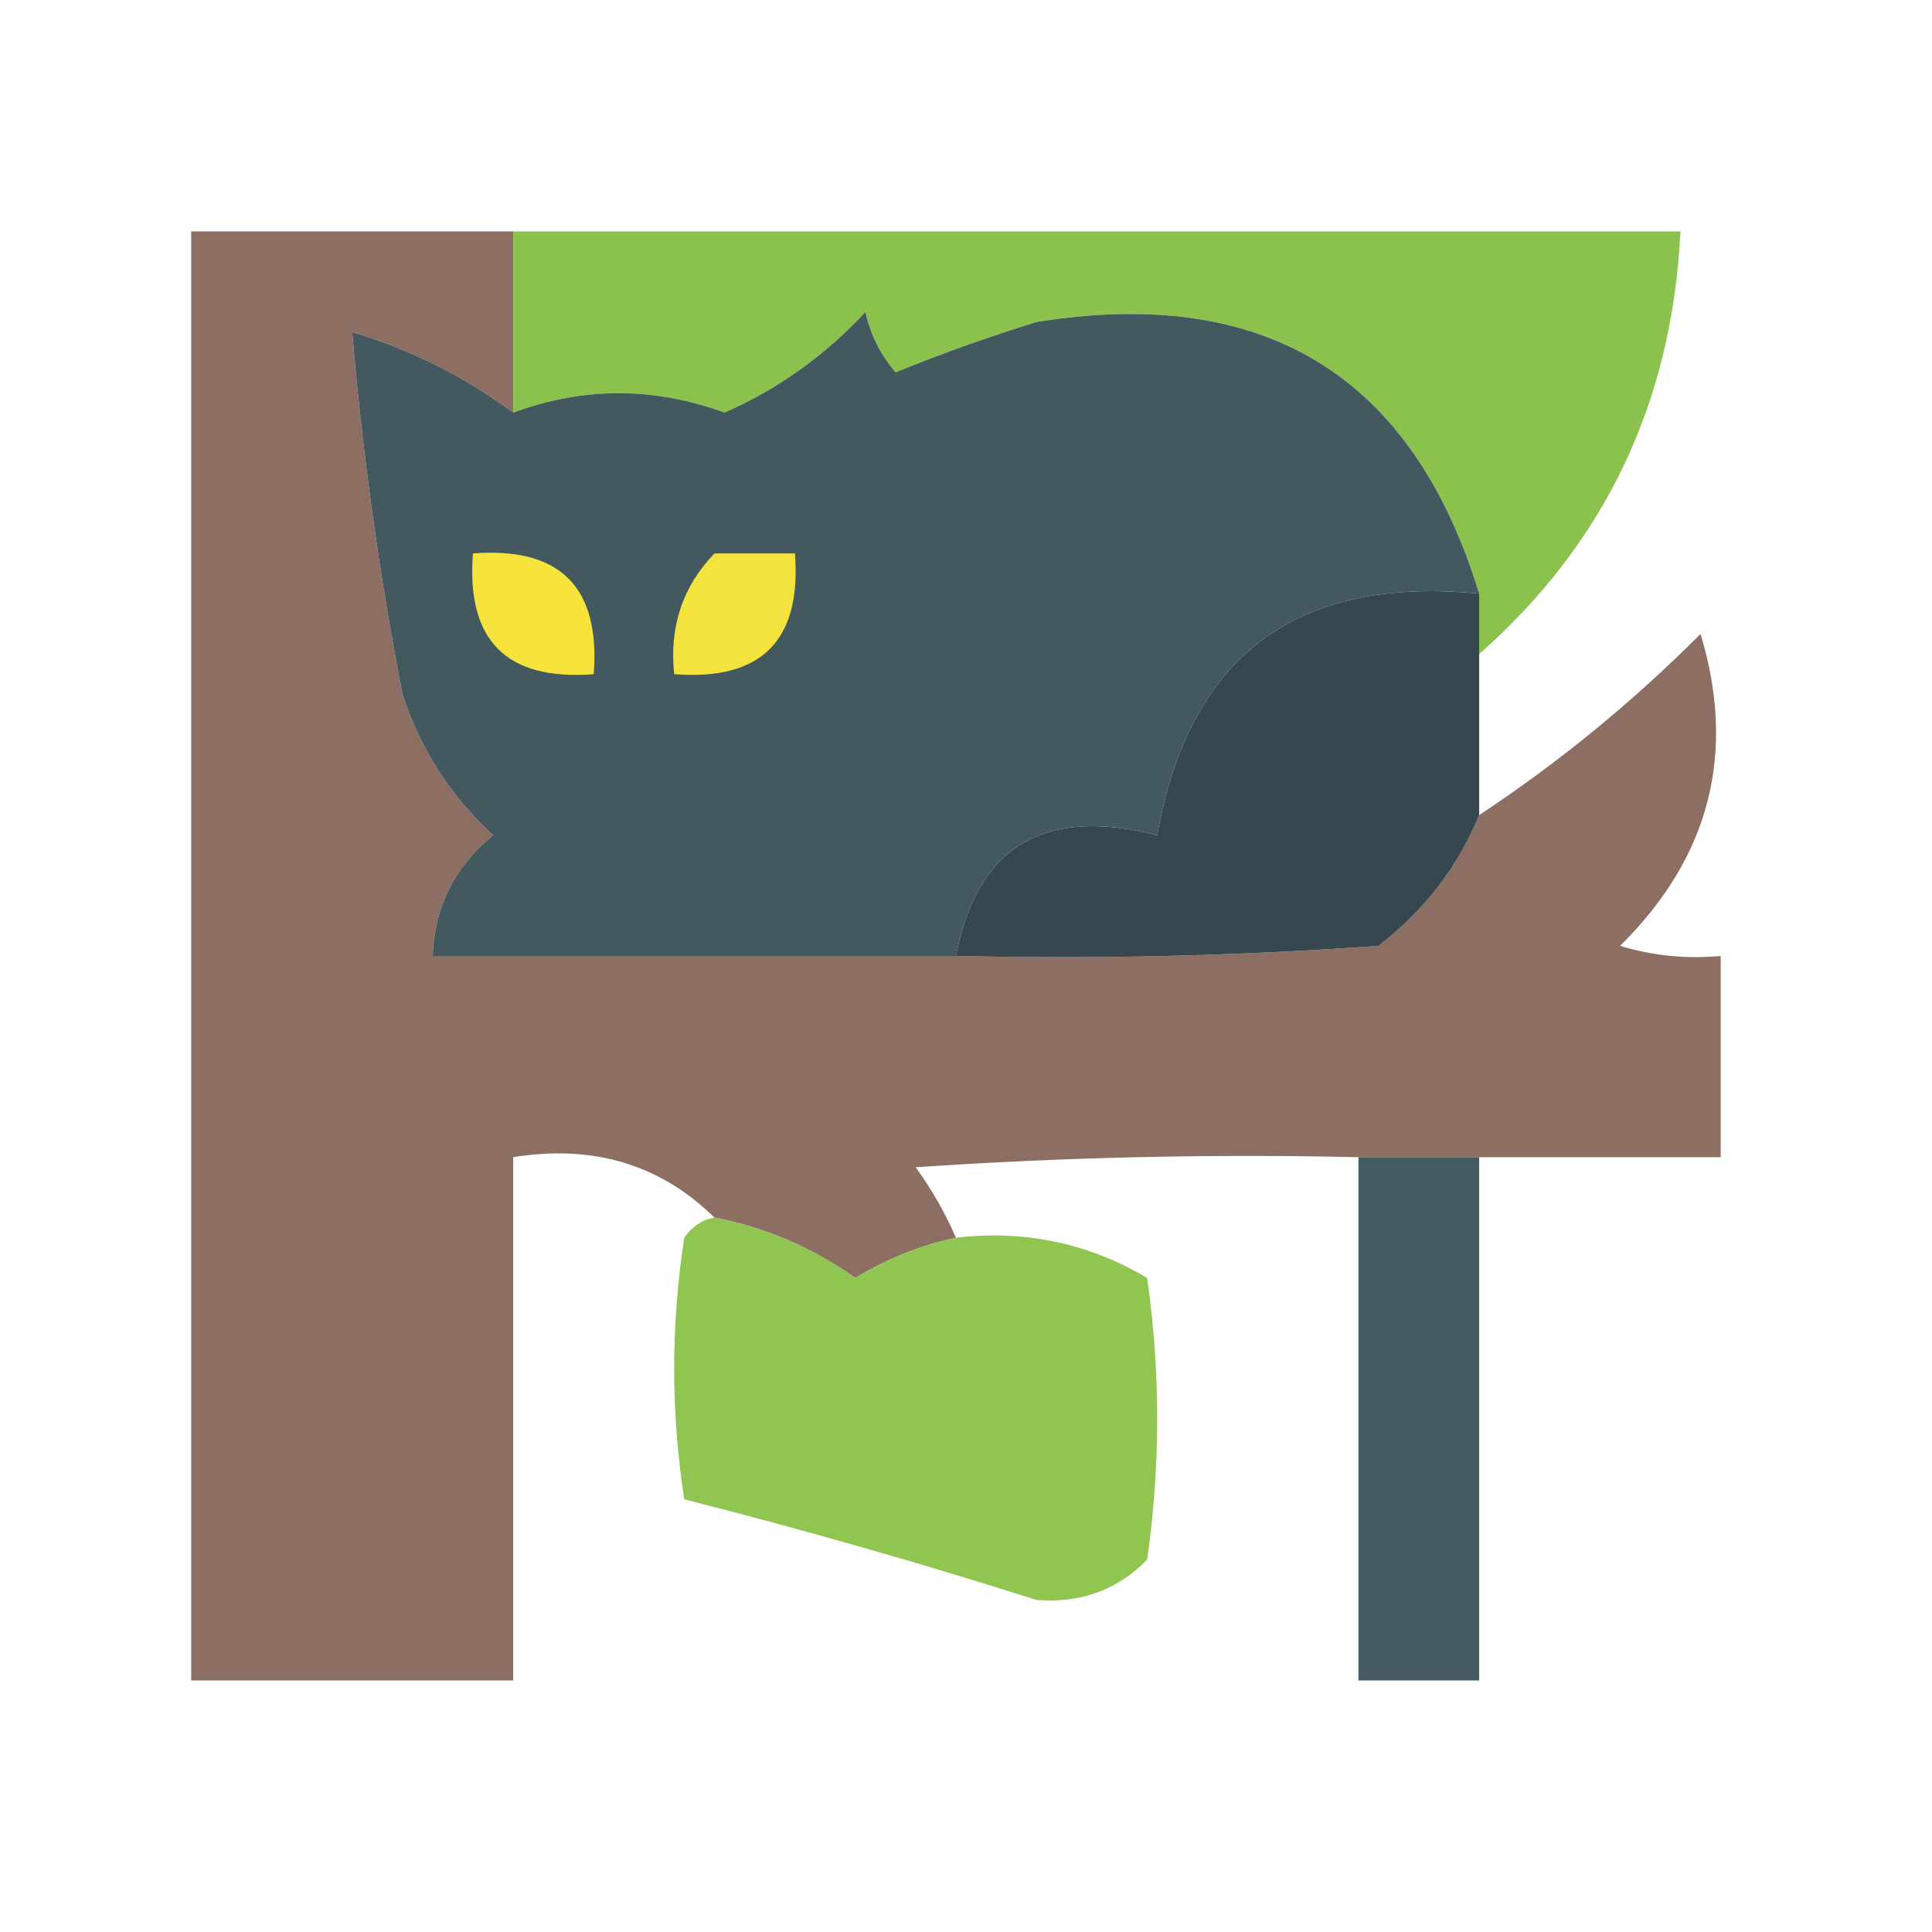
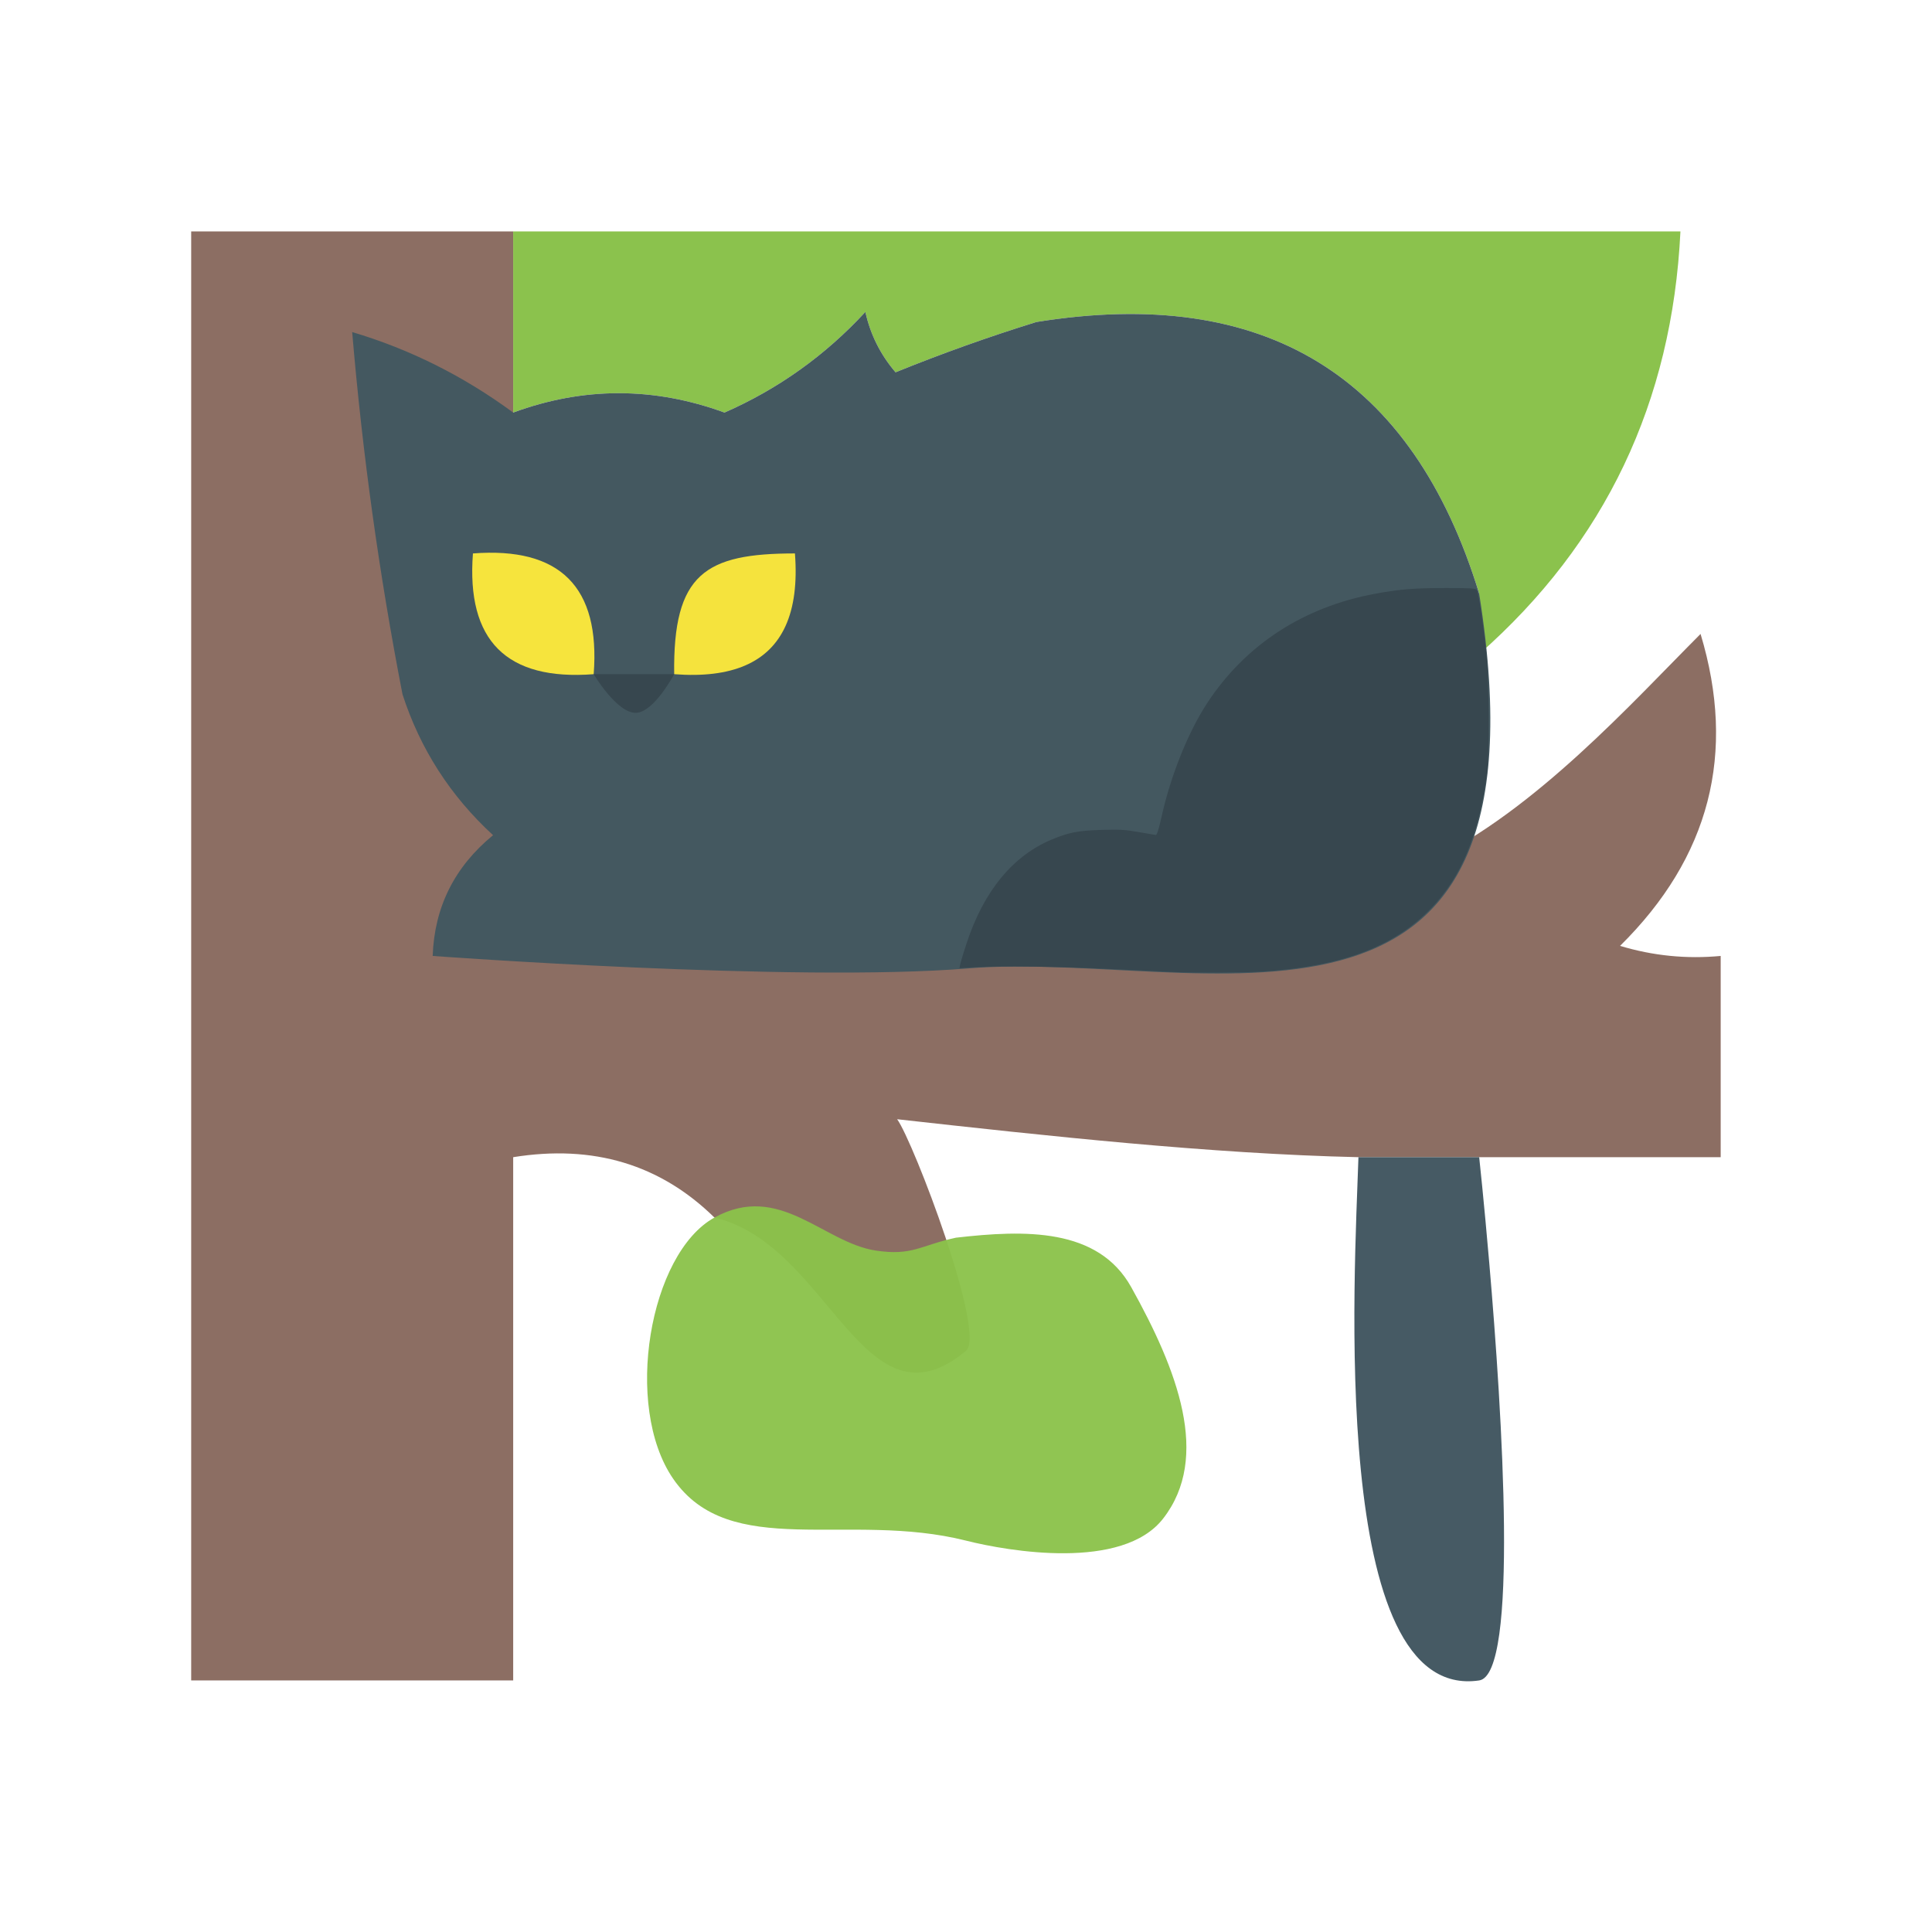
- <svg xmlns="http://www.w3.org/2000/svg" version="1.1" width="96px" height="96px" style="shape-rendering:geometricPrecision; text-rendering:geometricPrecision; image-rendering:optimizeQuality; fill-rule:evenodd; clip-rule:evenodd">
-   <g>
-     <path style="opacity:0.994" fill="#8c6d62" d="M 25.5,11.5 C 25.5,14.5 25.5,17.5 25.5,20.5C 23.035,18.686 20.368,17.353 17.5,16.5C 18.007,22.534 18.841,28.534 20,34.5C 20.878,37.215 22.378,39.549 24.5,41.5C 22.585,43.071 21.585,45.071 21.5,47.5C 30.167,47.5 38.833,47.5 47.5,47.5C 54.508,47.666 61.508,47.5 68.5,47C 70.79,45.223 72.457,43.056 73.5,40.5C 77.438,37.901 81.105,34.901 84.5,31.5C 86.291,37.434 84.957,42.6 80.5,47C 82.134,47.493 83.801,47.66 85.5,47.5C 85.5,50.833 85.5,54.167 85.5,57.5C 81.5,57.5 77.5,57.5 73.5,57.5C 71.5,57.5 69.5,57.5 67.5,57.5C 60.159,57.334 52.826,57.5 45.5,58C 46.305,59.113 46.972,60.279 47.5,61.5C 45.742,61.877 44.075,62.544 42.5,63.5C 40.338,61.98 38.005,60.98 35.5,60.5C 32.808,57.858 29.475,56.858 25.5,57.5C 25.5,66.167 25.5,74.833 25.5,83.5C 20.167,83.5 14.833,83.5 9.5,83.5C 9.5,59.5 9.5,35.5 9.5,11.5C 14.833,11.5 20.167,11.5 25.5,11.5 Z" />
+ <svg xmlns="http://www.w3.org/2000/svg" version="1.1" width="96px" height="96px" style="shape-rendering:geometricPrecision; text-rendering:geometricPrecision; image-rendering:optimizeQuality; fill-rule:evenodd; clip-rule:evenodd" id="svg45">
+   <defs id="defs49" />
+   <g id="g15">
+     <path style="opacity:0.994" fill="#8c6d62" d="m 25.5,11.5 c 0,12 0,24 0,36 0,0 0,0 22,0 8.975,0 16.31,-1.244 23.517,-4.702 C 76.303,40.261 81.105,34.901 84.5,31.5 c 1.791,5.934 0.457,11.1 -4,15.5 1.634,0.493 3.301,0.66 5,0.5 v 10 h -12 -6 C 60.159,57.334 51.993,56.439 44.579,55.614 45.384,56.726 49.022,66.27 48,67.121 42.896,71.372 41.239,61.847 35.5,60.5 c -2.692,-2.642 -6.025,-3.642 -10,-3 v 26 h -16 v -72 z" id="path13" />
+     <path style="shape-rendering:geometricPrecision;text-rendering:geometricPrecision;image-rendering:optimizeQuality;fill-rule:evenodd;clip-rule:evenodd;opacity:0.956" fill="#8bc24a" d="m 35.5,60.5 c 3.233,-1.783 5.407,1.246 8.02,1.64 C 45.343,62.415 45.742,61.877 47.5,61.5 c 3.43,-0.394 7.06,-0.496 8.707,2.453 2.298,4.116 3.965,8.451 1.587,11.506 C 55.776,78.052 50.133,77.091 48,76.553 42.151,75.078 36.261,77.563 33.45,73.48 30.966,69.872 32.267,62.283 35.5,60.5 Z" id="path41" />
+     <path style="shape-rendering:geometricPrecision;text-rendering:geometricPrecision;image-rendering:optimizeQuality;fill-rule:evenodd;clip-rule:evenodd;display:inline;opacity:0.984" fill="#89c14a" d="m 25.5,11.5 c 19.333,0 38.667,0 58,0 -0.411,8.486 -3.744,15.486 -10,21 0,-1 0,-2 0,-3 C 70.189,18.669 62.856,14.169 51.5,16 c -2.371,0.735 -4.705,1.568 -7,2.5 -0.751,-0.876 -1.251,-1.876 -1.5,-3 -1.998,2.163 -4.332,3.83 -7,5 -3.511,-1.283 -7.011,-1.283 -10.5,0 0,-3 0,-6 0,-9 z" id="path17" />
  </g>
-   <g>
-     <path style="opacity:0.984" fill="#89c14a" d="M 25.5,11.5 C 44.833,11.5 64.167,11.5 83.5,11.5C 83.089,19.985 79.756,26.985 73.5,32.5C 73.5,31.5 73.5,30.5 73.5,29.5C 70.189,18.669 62.856,14.169 51.5,16C 49.129,16.735 46.795,17.568 44.5,18.5C 43.749,17.624 43.249,16.624 43,15.5C 41.002,17.663 38.668,19.33 36,20.5C 32.489,19.217 28.989,19.217 25.5,20.5C 25.5,17.5 25.5,14.5 25.5,11.5 Z" />
-   </g>
-   <g>
-     <path style="opacity:1" fill="#445860" d="M 73.5,29.5 C 64.409,28.601 59.075,32.601 57.5,41.5C 51.881,40.063 48.548,42.063 47.5,47.5C 38.833,47.5 30.167,47.5 21.5,47.5C 21.585,45.071 22.585,43.071 24.5,41.5C 22.378,39.549 20.878,37.215 20,34.5C 18.841,28.534 18.007,22.534 17.5,16.5C 20.368,17.353 23.035,18.686 25.5,20.5C 28.989,19.217 32.489,19.217 36,20.5C 38.668,19.33 41.002,17.663 43,15.5C 43.249,16.624 43.749,17.624 44.5,18.5C 46.795,17.568 49.129,16.735 51.5,16C 62.856,14.169 70.189,18.669 73.5,29.5 Z" />
-   </g>
-   <g>
-     <path style="opacity:1" fill="#f6e43d" d="M 23.5,27.5 C 27.833,27.167 29.833,29.167 29.5,33.5C 25.167,33.833 23.167,31.833 23.5,27.5 Z" />
-   </g>
-   <g>
-     <path style="opacity:1" fill="#f5e33d" d="M 35.5,27.5 C 36.833,27.5 38.167,27.5 39.5,27.5C 39.833,31.833 37.833,33.833 33.5,33.5C 33.252,31.142 33.919,29.142 35.5,27.5 Z" />
-   </g>
-   <g>
-     <path style="opacity:1" fill="#37474f" d="M 73.5,29.5 C 73.5,30.5 73.5,31.5 73.5,32.5C 73.5,35.167 73.5,37.833 73.5,40.5C 72.457,43.056 70.79,45.223 68.5,47C 61.508,47.5 54.508,47.666 47.5,47.5C 48.548,42.063 51.881,40.063 57.5,41.5C 59.075,32.601 64.409,28.601 73.5,29.5 Z" />
-   </g>
-   <g>
-     <path style="opacity:0.995" fill="#455963" d="M 67.5,57.5 C 69.5,57.5 71.5,57.5 73.5,57.5C 73.5,66.167 73.5,74.833 73.5,83.5C 71.5,83.5 69.5,83.5 67.5,83.5C 67.5,74.833 67.5,66.167 67.5,57.5 Z" />
-   </g>
-   <g>
-     <path style="opacity:0.956" fill="#8bc24a" d="M 35.5,60.5 C 38.005,60.98 40.338,61.98 42.5,63.5C 44.075,62.544 45.742,61.877 47.5,61.5C 50.93,61.106 54.096,61.773 57,63.5C 57.667,68.167 57.667,72.833 57,77.5C 55.527,79.007 53.693,79.674 51.5,79.5C 45.752,77.671 39.919,76.005 34,74.5C 33.333,70.167 33.333,65.833 34,61.5C 34.383,60.944 34.883,60.611 35.5,60.5 Z" />
+   <g id="g19" style="display:inline">
+     <path style="clip-rule:evenodd;opacity:0.995;fill-rule:evenodd;image-rendering:optimizeQuality;shape-rendering:geometricPrecision;text-rendering:geometricPrecision" fill="#455963" d="m 67.5,57.5 h 6 c 0,0 0.236,2.171 0.501,5.259 C 74.648,70.271 75.47,83.209 73.5,83.5 c -7.492,1.108 -6.184,-20.25 -6,-26 z" id="path37" />
+     <path style="clip-rule:evenodd;display:inline;opacity:1;fill-rule:evenodd;image-rendering:optimizeQuality;shape-rendering:geometricPrecision;text-rendering:geometricPrecision" fill="#445860" d="M 73.5,29.5 C 77.433,54.23 59.531,47.188 48.119,48.119 39.452,48.826 21.5,47.5 21.5,47.5 c 0.085,-2.429 1.085,-4.429 3,-6 -2.122,-1.951 -3.622,-4.285 -4.5,-7 -1.159,-5.966 -1.993,-11.966 -2.5,-18 2.868,0.853 5.535,2.186 8,4 3.489,-1.283 6.989,-1.283 10.5,0 2.668,-1.17 5.002,-2.837 7,-5 0.249,1.124 0.749,2.124 1.5,3 2.295,-0.932 4.629,-1.765 7,-2.5 11.356,-1.831 18.689,2.67 22,13.5 z" id="path21" />
+     <path style="shape-rendering:geometricPrecision;text-rendering:geometricPrecision;image-rendering:optimizeQuality;fill-rule:evenodd;clip-rule:evenodd;display:inline;opacity:1" fill="#f6e43d" d="m 23.5,27.5 c 4.333,-0.333 6.333,1.667 6,6 -4.333,0.333 -6.333,-1.667 -6,-6 z" id="path25" />
+     <path style="shape-rendering:geometricPrecision;text-rendering:geometricPrecision;image-rendering:optimizeQuality;fill-rule:evenodd;clip-rule:evenodd;display:inline;opacity:1" fill="#f5e33d" d="m 39.5,27.5 c 0.113,1.471 -0.043,2.674 -0.468,3.607 C 38.206,32.923 36.362,33.72 33.5,33.5 c -0.067,-5 1.549,-6 6,-6 z" id="path29" />
+     <path style="display:inline;fill:#37474f;fill-opacity:1;stroke-width:0.062" d="m 58.281,48.3 c -0.241,-0.01 -1.591,-0.076 -3,-0.145 -2.658,-0.131 -5.583,-0.169 -6.866,-0.09 l -0.741,0.046 0.043,-0.212 c 0.024,-0.117 0.167,-0.585 0.317,-1.041 0.856,-2.591 2.3,-4.343 4.244,-5.15 0.834,-0.346 1.294,-0.435 2.44,-0.47 0.914,-0.028 1.171,-0.014 1.844,0.104 0.43,0.076 0.82,0.142 0.866,0.148 0.061,0.007 0.147,-0.267 0.302,-0.959 0.449,-2.01 1.318,-4.168 2.254,-5.594 1.903,-2.902 4.784,-4.776 8.35,-5.435 1.217,-0.225 1.96,-0.284 3.54,-0.284 1.198,0 1.436,0.015 1.502,0.095 0.089,0.107 0.309,1.548 0.478,3.128 0.143,1.34 0.163,5.094 0.032,6.027 -0.43,3.061 -1.263,5.074 -2.746,6.632 -1.842,1.936 -4.448,2.92 -8.419,3.178 -0.901,0.059 -3.313,0.07 -4.439,0.021 z" id="path2689" />
+     <path style="fill:#37474f;fill-opacity:1" d="m 29.5,33.5 h 4 c 0,0 -1.001,1.897 -1.901,1.919 C 30.651,35.443 29.5,33.5 29.5,33.5 Z" id="path2968" />
  </g>
</svg>
